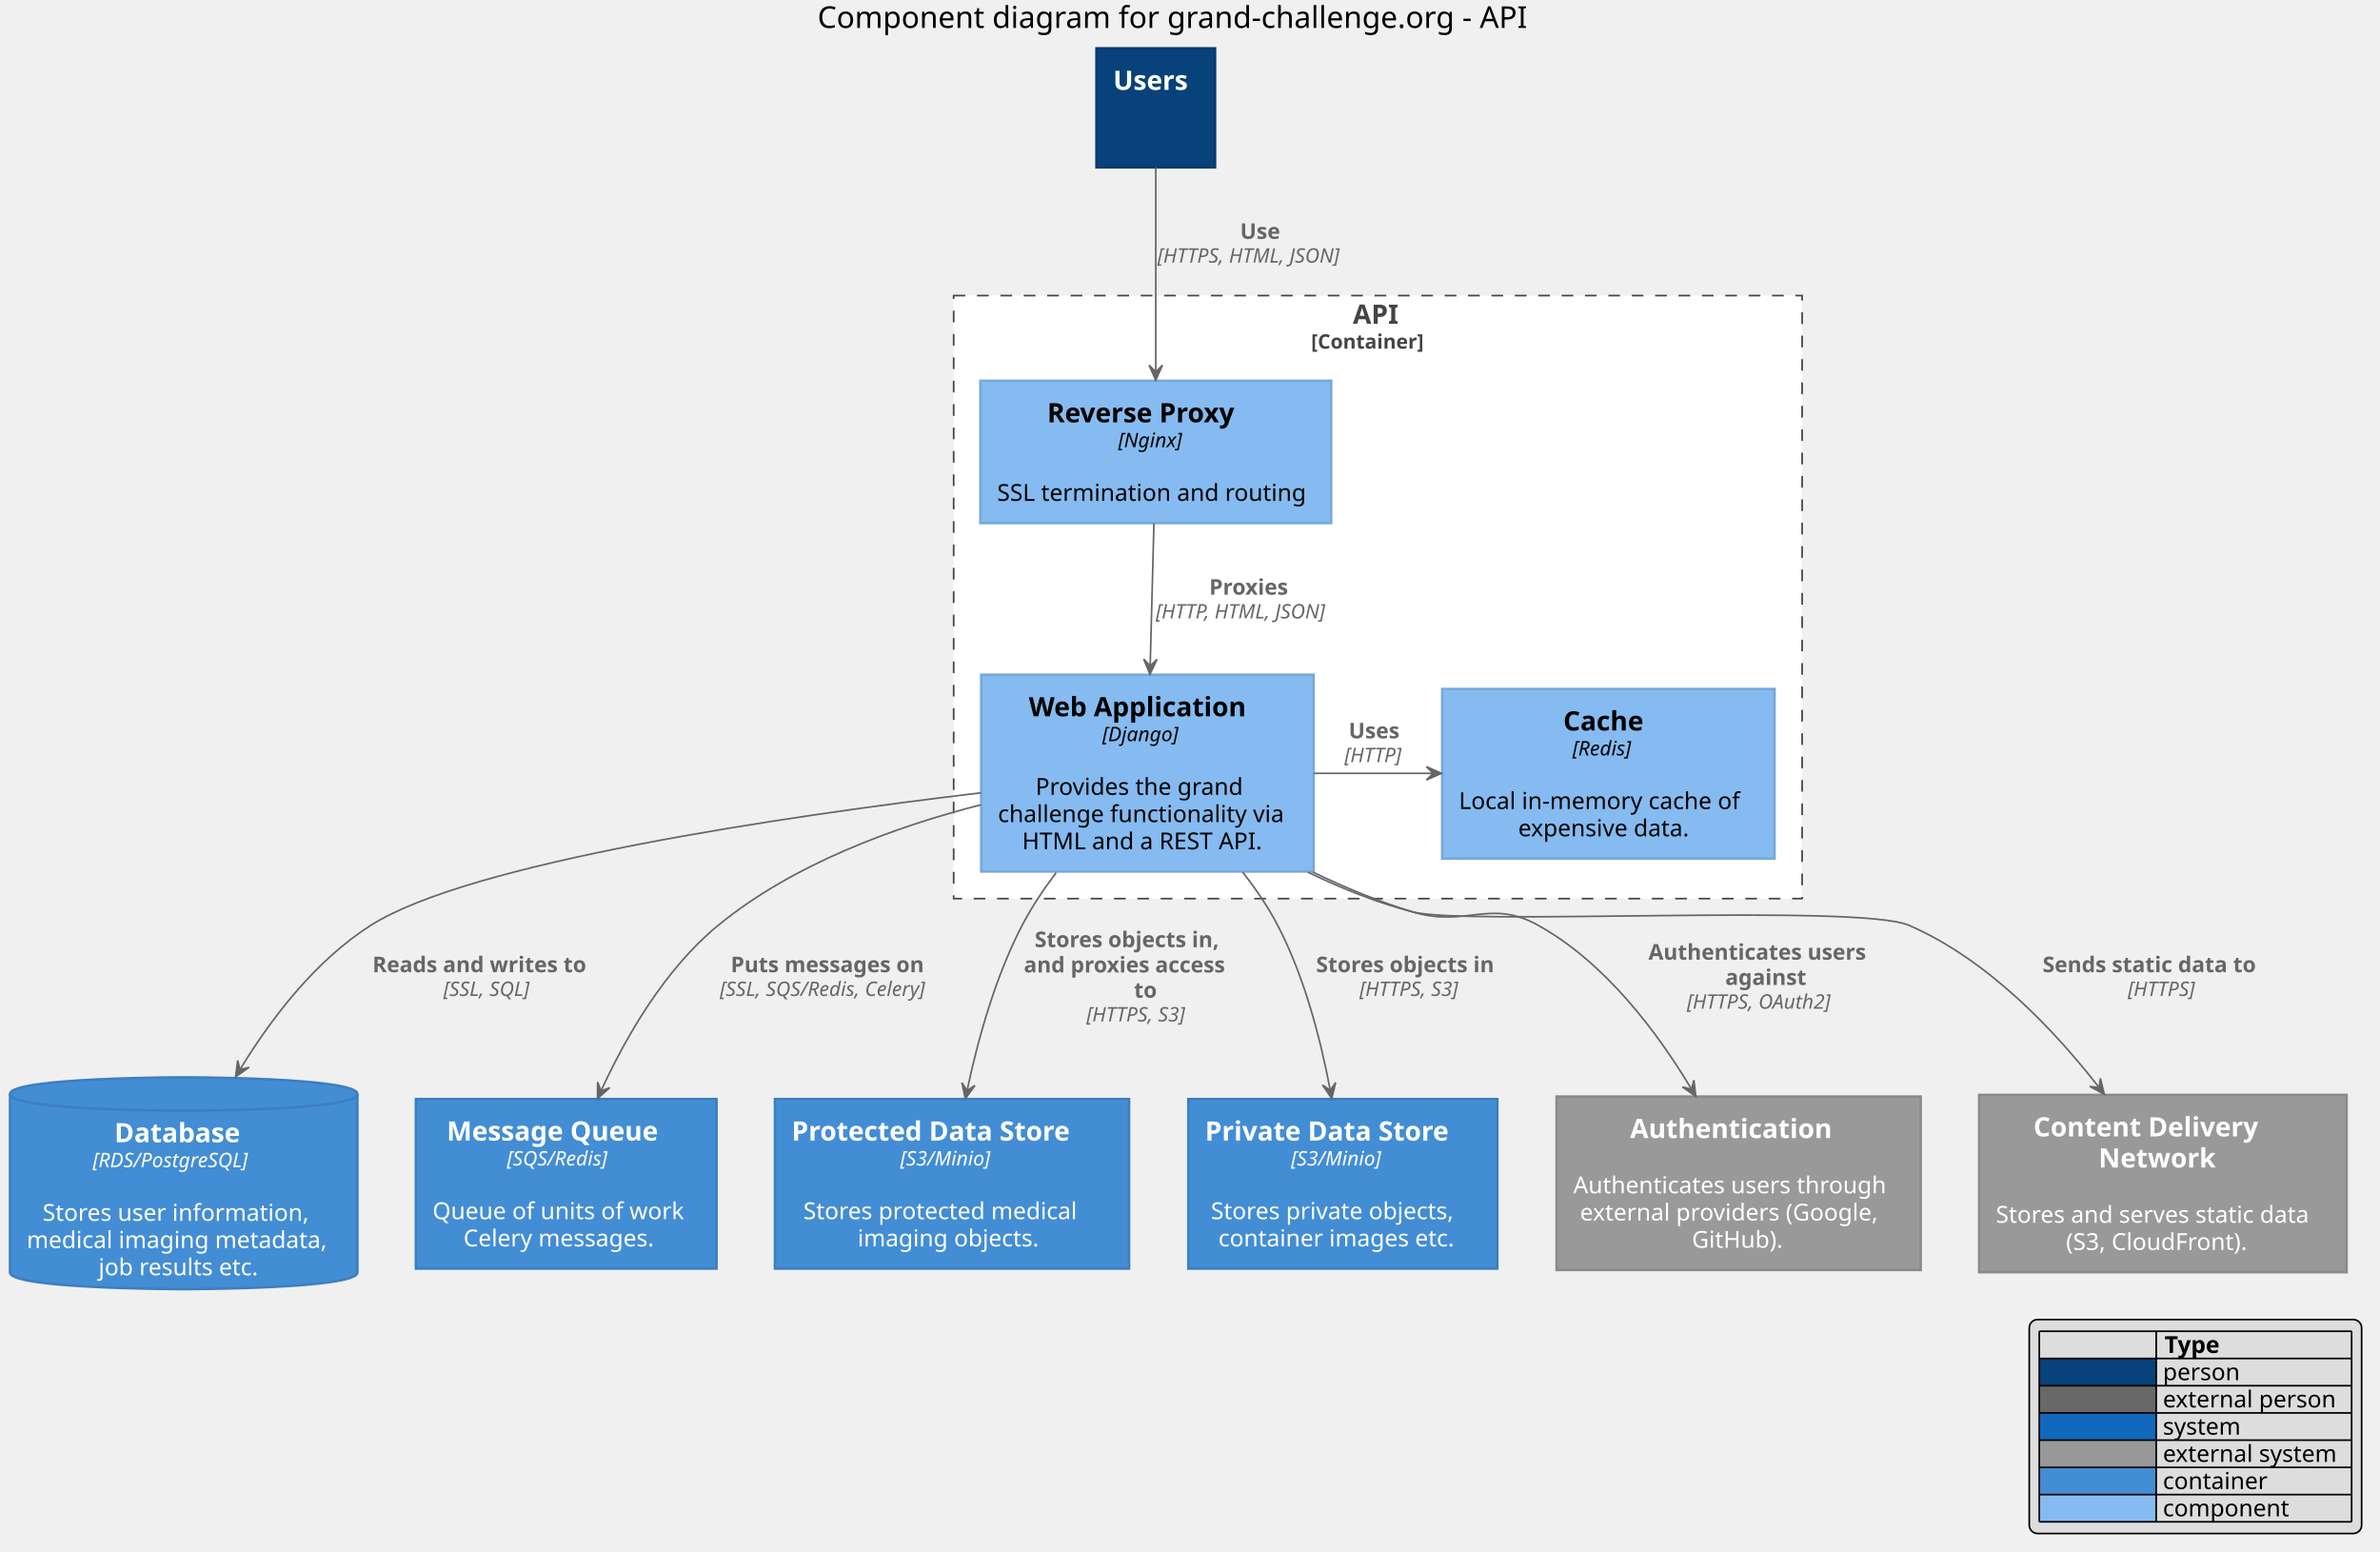
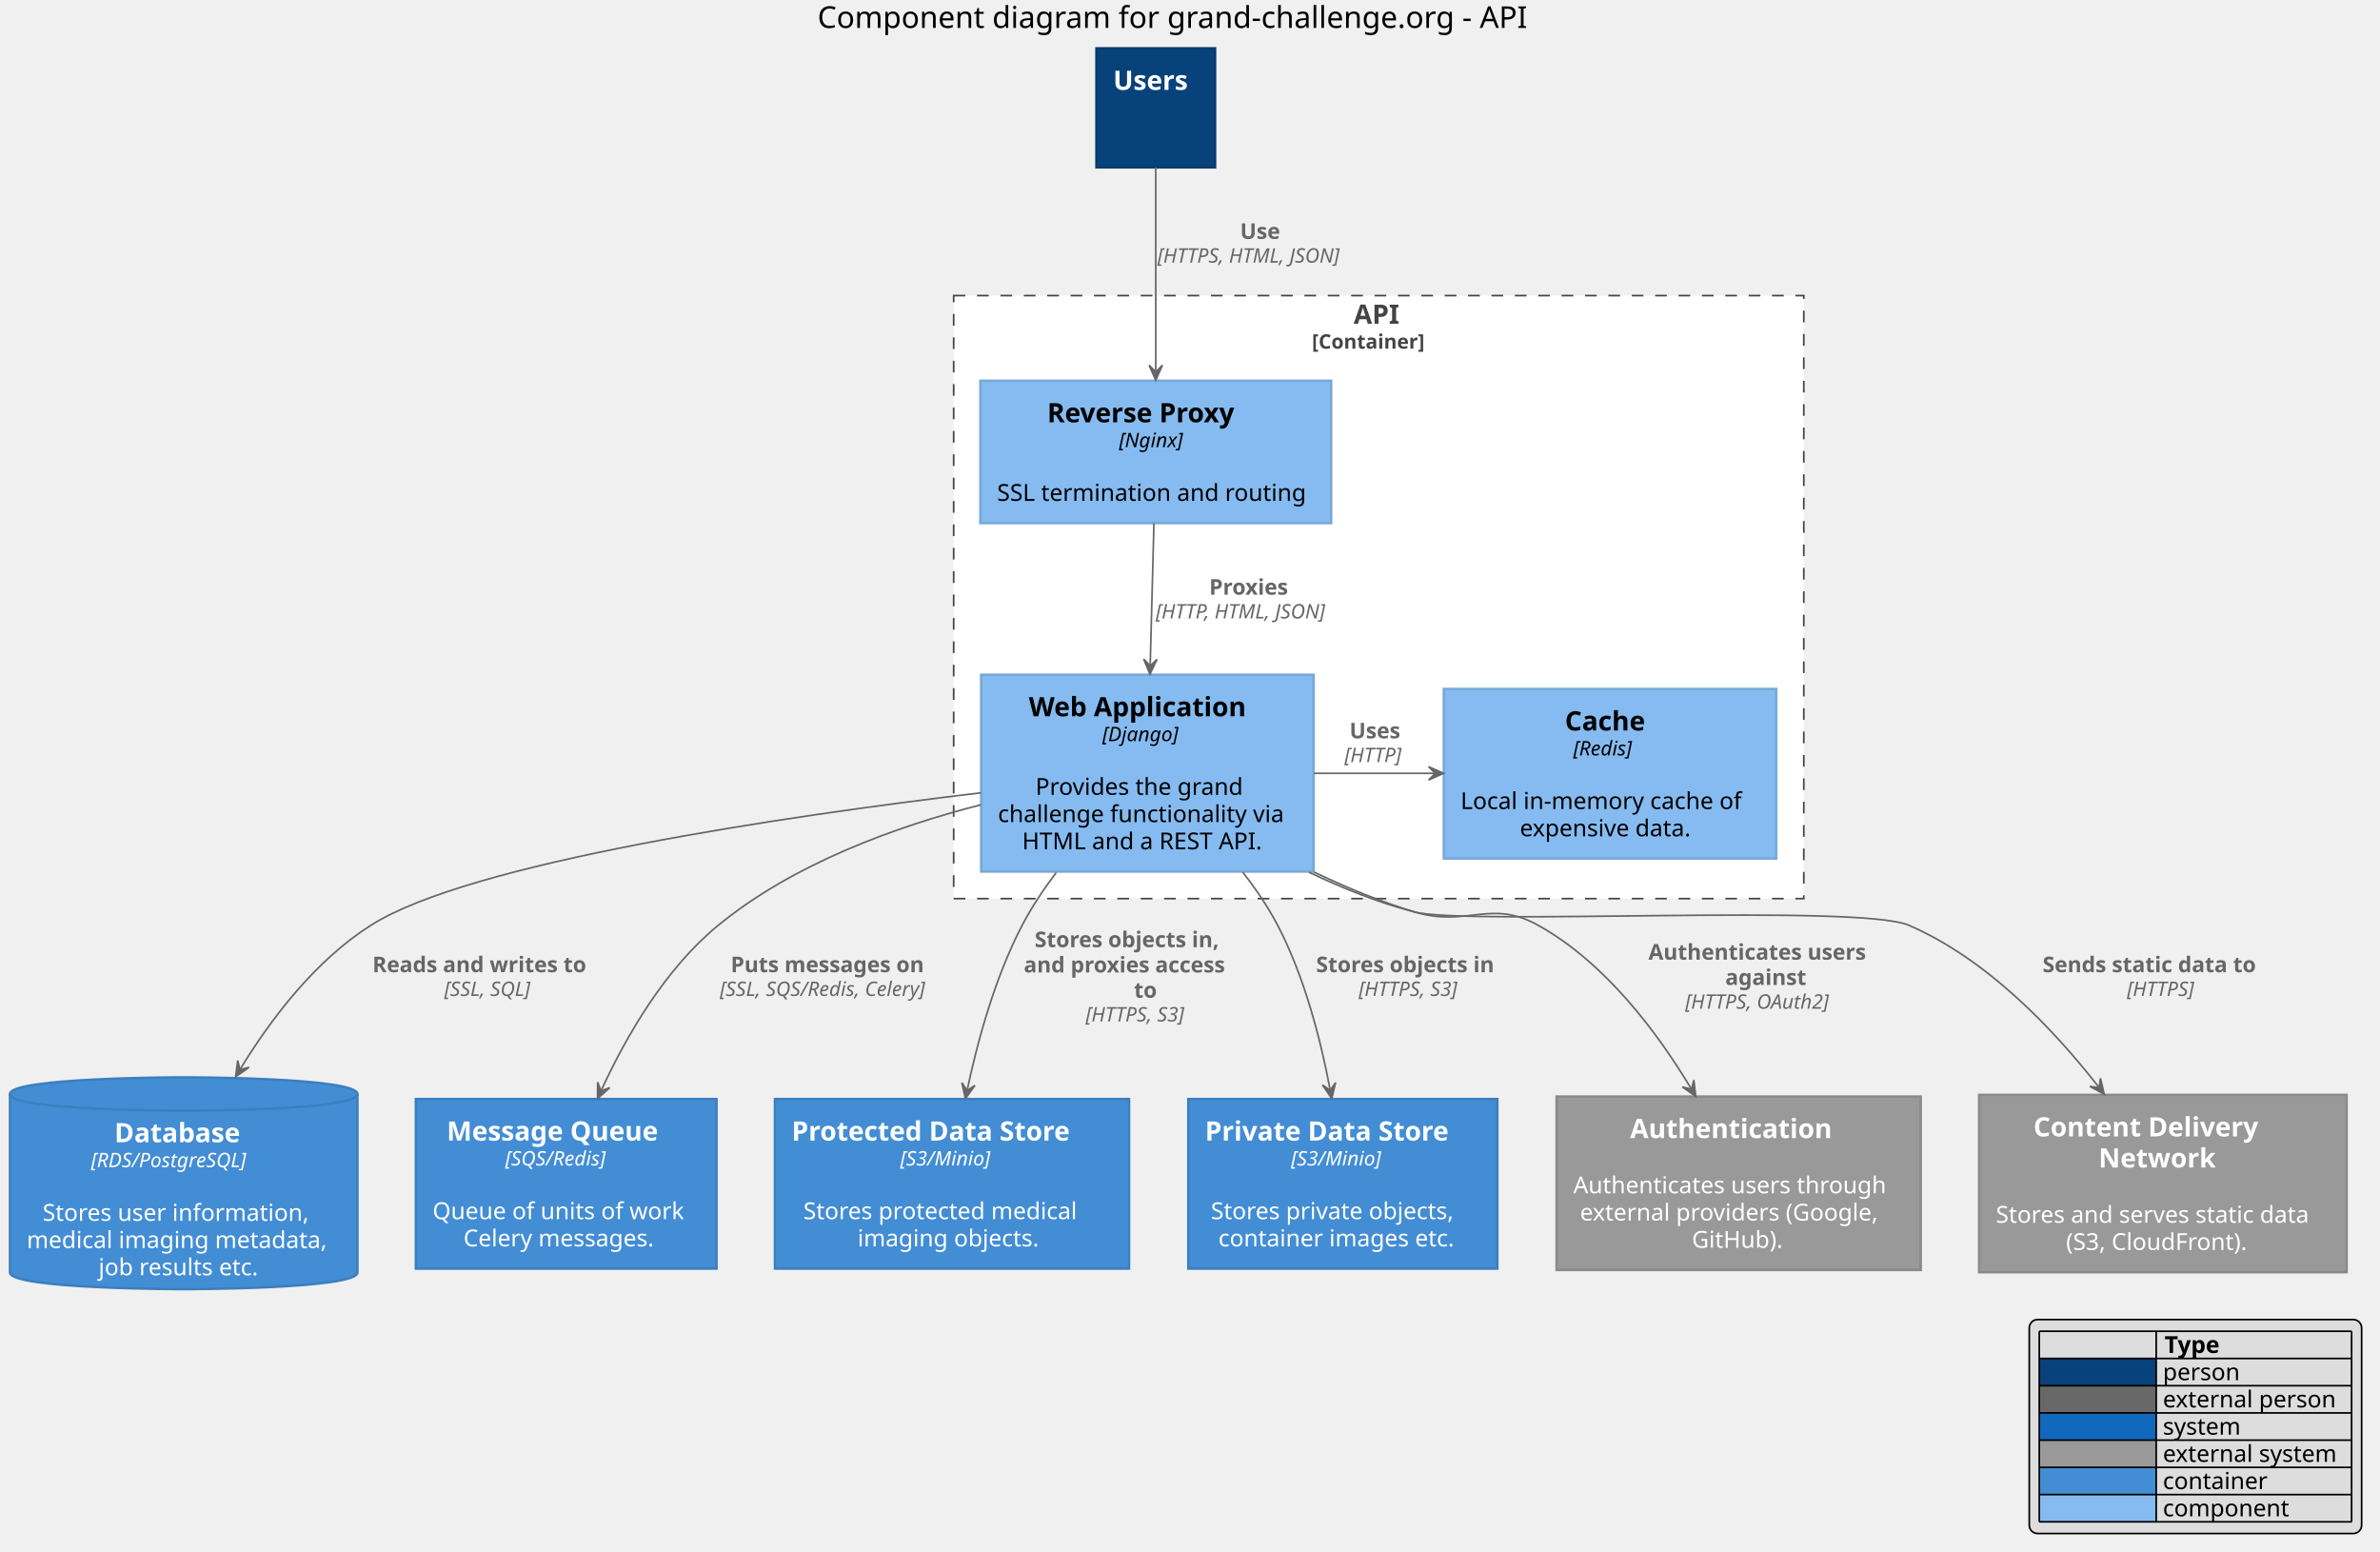
<svg xmlns="http://www.w3.org/2000/svg" contentScriptType="application/ecmascript" contentStyleType="text/css" height="929px" preserveAspectRatio="none" style="width:1425px;height:929px;" version="1.1" viewBox="0 0 1425 929" width="1425px" zoomAndPan="magnify">
  <defs />
  <g>
    <text fill="#000000" font-family="sans-serif" font-size="18" lengthAdjust="spacingAndGlyphs" textLength="444" x="489.5" y="16.708">Component diagram for grand-challenge.org - API</text>
-     <rect fill="#FFFFFF" height="361" style="stroke: #444444; stroke-width: 1.0; stroke-dasharray: 7.0,7.0;" width="508" x="571" y="176.953" />
-     <text fill="#444444" font-family="sans-serif" font-size="16" font-weight="bold" lengthAdjust="spacingAndGlyphs" textLength="30" x="810" y="193.805">API</text>
-     <text fill="#444444" font-family="sans-serif" font-size="12" font-weight="bold" lengthAdjust="spacingAndGlyphs" textLength="80" x="785" y="208.717">[Container]</text>
+     <rect fill="#FFFFFF" height="361" style="stroke: #444444; stroke-width: 1.0; stroke-dasharray: 7.0,7.0;" width="509" x="571" y="176.953" />
+     <text fill="#444444" font-family="sans-serif" font-size="16" font-weight="bold" lengthAdjust="spacingAndGlyphs" textLength="30" x="810.5" y="193.805">API</text>
+     <text fill="#444444" font-family="sans-serif" font-size="12" font-weight="bold" lengthAdjust="spacingAndGlyphs" textLength="80" x="785.5" y="208.717">[Container]</text>
    <rect fill="#85BBF0" height="117.781" style="stroke: #78A8D8; stroke-width: 1.5;" width="199" x="587.5" y="403.953" />
    <text fill="#000000" font-family="sans-serif" font-size="16" font-weight="bold" lengthAdjust="spacingAndGlyphs" textLength="142" x="616" y="428.805">Web Application</text>
    <text fill="#000000" font-family="sans-serif" font-size="12" font-style="italic" lengthAdjust="spacingAndGlyphs" textLength="54" x="660" y="443.717">[Django]</text>
    <text fill="#000000" font-family="sans-serif" font-size="14" lengthAdjust="spacingAndGlyphs" textLength="0" x="689" y="459.542" />
    <text fill="#000000" font-family="sans-serif" font-size="14" lengthAdjust="spacingAndGlyphs" textLength="130" x="620" y="475.839">Provides the grand</text>
    <text fill="#000000" font-family="sans-serif" font-size="14" lengthAdjust="spacingAndGlyphs" textLength="175" x="597.5" y="492.136">challenge functionality via</text>
    <text fill="#000000" font-family="sans-serif" font-size="14" lengthAdjust="spacingAndGlyphs" textLength="150" x="612" y="508.433">HTML and a REST API.</text>
    <rect fill="#85BBF0" height="85.188" style="stroke: #78A8D8; stroke-width: 1.5;" width="210" x="587" y="227.953" />
    <text fill="#000000" font-family="sans-serif" font-size="16" font-weight="bold" lengthAdjust="spacingAndGlyphs" textLength="130" x="627" y="252.805">Reverse Proxy</text>
-     <text fill="#000000" font-family="sans-serif" font-size="12" font-style="italic" lengthAdjust="spacingAndGlyphs" textLength="45" x="669.5" y="267.717">[Nginx]</text>
+     <text fill="#000000" font-family="sans-serif" font-size="12" font-style="italic" lengthAdjust="spacingAndGlyphs" textLength="44" x="670" y="267.717">[Nginx]</text>
    <text fill="#000000" font-family="sans-serif" font-size="14" lengthAdjust="spacingAndGlyphs" textLength="0" x="694" y="283.542" />
    <text fill="#000000" font-family="sans-serif" font-size="14" lengthAdjust="spacingAndGlyphs" textLength="190" x="597" y="299.839">SSL termination and routing</text>
-     <rect fill="#85BBF0" height="101.484" style="stroke: #78A8D8; stroke-width: 1.5;" width="199" x="863.5" y="412.453" />
-     <text fill="#000000" font-family="sans-serif" font-size="16" font-weight="bold" lengthAdjust="spacingAndGlyphs" textLength="54" x="936" y="437.305">Cache</text>
-     <text fill="#000000" font-family="sans-serif" font-size="12" font-style="italic" lengthAdjust="spacingAndGlyphs" textLength="43" x="941.5" y="452.217">[Redis]</text>
-     <text fill="#000000" font-family="sans-serif" font-size="14" lengthAdjust="spacingAndGlyphs" textLength="0" x="965" y="468.042" />
-     <text fill="#000000" font-family="sans-serif" font-size="14" lengthAdjust="spacingAndGlyphs" textLength="175" x="873.5" y="484.339">Local in-memory cache of</text>
-     <text fill="#000000" font-family="sans-serif" font-size="14" lengthAdjust="spacingAndGlyphs" textLength="108" x="909" y="500.636">expensive data.</text>
+     <rect fill="#85BBF0" height="101.484" style="stroke: #78A8D8; stroke-width: 1.5;" width="199" x="864.5" y="412.453" />
+     <text fill="#000000" font-family="sans-serif" font-size="16" font-weight="bold" lengthAdjust="spacingAndGlyphs" textLength="54" x="937" y="437.305">Cache</text>
+     <text fill="#000000" font-family="sans-serif" font-size="12" font-style="italic" lengthAdjust="spacingAndGlyphs" textLength="44" x="942" y="452.217">[Redis]</text>
+     <text fill="#000000" font-family="sans-serif" font-size="14" lengthAdjust="spacingAndGlyphs" textLength="0" x="966" y="468.042" />
+     <text fill="#000000" font-family="sans-serif" font-size="14" lengthAdjust="spacingAndGlyphs" textLength="175" x="874.5" y="484.339">Local in-memory cache of</text>
+     <text fill="#000000" font-family="sans-serif" font-size="14" lengthAdjust="spacingAndGlyphs" textLength="108" x="910" y="500.636">expensive data.</text>
    <rect fill="#08427B" height="71.219" style="stroke: #073B6F; stroke-width: 1.5;" width="71" x="656.5" y="28.953" />
    <text fill="#FFFFFF" font-family="sans-serif" font-size="16" font-weight="bold" lengthAdjust="spacingAndGlyphs" textLength="51" x="666.5" y="53.805">Users</text>
    <text fill="#FFFFFF" font-family="sans-serif" font-size="14" lengthAdjust="spacingAndGlyphs" textLength="0" x="694" y="70.573" />
    <text fill="#FFFFFF" font-family="sans-serif" font-size="14" lengthAdjust="spacingAndGlyphs" textLength="0" x="694" y="86.87" />
    <path d="M6,654.953 C6,644.953 110,644.953 110,644.953 C110,644.953 214,644.953 214,654.953 L214,761.734 C214,771.734 110,771.734 110,771.734 C110,771.734 6,771.734 6,761.734 L6,654.953 " fill="#438DD5" style="stroke: #3C7FC0; stroke-width: 1.5;" />
    <path d="M6,654.953 C6,664.953 110,664.953 110,664.953 C110,664.953 214,664.953 214,654.953 " fill="none" style="stroke: #3C7FC0; stroke-width: 1.5;" />
    <text fill="#FFFFFF" font-family="sans-serif" font-size="16" font-weight="bold" lengthAdjust="spacingAndGlyphs" textLength="83" x="68.5" y="683.805">Database</text>
-     <text fill="#FFFFFF" font-family="sans-serif" font-size="12" font-style="italic" lengthAdjust="spacingAndGlyphs" textLength="109" x="55.5" y="698.717">[RDS/PostgreSQL]</text>
+     <text fill="#FFFFFF" font-family="sans-serif" font-size="12" font-style="italic" lengthAdjust="spacingAndGlyphs" textLength="111" x="54.5" y="698.717">[RDS/PostgreSQL]</text>
    <text fill="#FFFFFF" font-family="sans-serif" font-size="14" lengthAdjust="spacingAndGlyphs" textLength="0" x="112" y="714.542" />
    <text fill="#FFFFFF" font-family="sans-serif" font-size="14" lengthAdjust="spacingAndGlyphs" textLength="165" x="25.5" y="730.839">Stores user information,</text>
    <text fill="#FFFFFF" font-family="sans-serif" font-size="14" lengthAdjust="spacingAndGlyphs" textLength="184" x="16" y="747.136">medical imaging metadata,</text>
    <text fill="#FFFFFF" font-family="sans-serif" font-size="14" lengthAdjust="spacingAndGlyphs" textLength="102" x="59" y="763.433">job results etc.</text>
    <rect fill="#438DD5" height="101.484" style="stroke: #3C7FC0; stroke-width: 1.5;" width="180" x="249" y="657.953" />
    <text fill="#FFFFFF" font-family="sans-serif" font-size="16" font-weight="bold" lengthAdjust="spacingAndGlyphs" textLength="143" x="267.5" y="682.805">Message Queue</text>
-     <text fill="#FFFFFF" font-family="sans-serif" font-size="12" font-style="italic" lengthAdjust="spacingAndGlyphs" textLength="71" x="303.5" y="697.717">[SQS/Redis]</text>
+     <text fill="#FFFFFF" font-family="sans-serif" font-size="12" font-style="italic" lengthAdjust="spacingAndGlyphs" textLength="73" x="302.5" y="697.717">[SQS/Redis]</text>
    <text fill="#FFFFFF" font-family="sans-serif" font-size="14" lengthAdjust="spacingAndGlyphs" textLength="0" x="341" y="713.542" />
    <text fill="#FFFFFF" font-family="sans-serif" font-size="14" lengthAdjust="spacingAndGlyphs" textLength="156" x="259" y="729.839">Queue of units of work</text>
    <text fill="#FFFFFF" font-family="sans-serif" font-size="14" lengthAdjust="spacingAndGlyphs" textLength="123" x="277.5" y="746.136">Celery messages.</text>
    <rect fill="#438DD5" height="101.484" style="stroke: #3C7FC0; stroke-width: 1.5;" width="212" x="464" y="657.953" />
    <text fill="#FFFFFF" font-family="sans-serif" font-size="16" font-weight="bold" lengthAdjust="spacingAndGlyphs" textLength="192" x="474" y="682.805">Protected Data Store</text>
    <text fill="#FFFFFF" font-family="sans-serif" font-size="12" font-style="italic" lengthAdjust="spacingAndGlyphs" textLength="62" x="539" y="697.717">[S3/Minio]</text>
    <text fill="#FFFFFF" font-family="sans-serif" font-size="14" lengthAdjust="spacingAndGlyphs" textLength="0" x="572" y="713.542" />
    <text fill="#FFFFFF" font-family="sans-serif" font-size="14" lengthAdjust="spacingAndGlyphs" textLength="174" x="481" y="729.839">Stores protected medical</text>
    <text fill="#FFFFFF" font-family="sans-serif" font-size="14" lengthAdjust="spacingAndGlyphs" textLength="113" x="513.5" y="746.136">imaging objects.</text>
    <rect fill="#438DD5" height="101.484" style="stroke: #3C7FC0; stroke-width: 1.5;" width="185" x="711.5" y="657.953" />
    <text fill="#FFFFFF" font-family="sans-serif" font-size="16" font-weight="bold" lengthAdjust="spacingAndGlyphs" textLength="165" x="721.5" y="682.805">Private Data Store</text>
    <text fill="#FFFFFF" font-family="sans-serif" font-size="12" font-style="italic" lengthAdjust="spacingAndGlyphs" textLength="62" x="773" y="697.717">[S3/Minio]</text>
    <text fill="#FFFFFF" font-family="sans-serif" font-size="14" lengthAdjust="spacingAndGlyphs" textLength="0" x="806" y="713.542" />
    <text fill="#FFFFFF" font-family="sans-serif" font-size="14" lengthAdjust="spacingAndGlyphs" textLength="154" x="725" y="729.839">Stores private objects,</text>
    <text fill="#FFFFFF" font-family="sans-serif" font-size="14" lengthAdjust="spacingAndGlyphs" textLength="149" x="729.5" y="746.136">container images etc.</text>
    <rect fill="#999999" height="103.812" style="stroke: #8A8A8A; stroke-width: 1.5;" width="218" x="932" y="656.453" />
    <text fill="#FFFFFF" font-family="sans-serif" font-size="16" font-weight="bold" lengthAdjust="spacingAndGlyphs" textLength="130" x="976" y="681.305">Authentication</text>
    <text fill="#FFFFFF" font-family="sans-serif" font-size="14" lengthAdjust="spacingAndGlyphs" textLength="0" x="1043" y="698.073" />
    <text fill="#FFFFFF" font-family="sans-serif" font-size="14" lengthAdjust="spacingAndGlyphs" textLength="198" x="942" y="714.37">Authenticates users through</text>
    <text fill="#FFFFFF" font-family="sans-serif" font-size="14" lengthAdjust="spacingAndGlyphs" textLength="186" x="946" y="730.667">external providers (Google,</text>
    <text fill="#FFFFFF" font-family="sans-serif" font-size="14" lengthAdjust="spacingAndGlyphs" textLength="56" x="1013" y="746.964">GitHub).</text>
    <rect fill="#999999" height="106.141" style="stroke: #8A8A8A; stroke-width: 1.5;" width="220" x="1185" y="655.453" />
    <text fill="#FFFFFF" font-family="sans-serif" font-size="16" font-weight="bold" lengthAdjust="spacingAndGlyphs" textLength="149" x="1217.5" y="680.305">Content Delivery</text>
    <text fill="#FFFFFF" font-family="sans-serif" font-size="16" font-weight="bold" lengthAdjust="spacingAndGlyphs" textLength="77" x="1256.5" y="698.93">Network</text>
    <text fill="#FFFFFF" font-family="sans-serif" font-size="14" lengthAdjust="spacingAndGlyphs" textLength="0" x="1297" y="715.698" />
    <text fill="#FFFFFF" font-family="sans-serif" font-size="14" lengthAdjust="spacingAndGlyphs" textLength="200" x="1195" y="731.995">Stores and serves static data</text>
    <text fill="#FFFFFF" font-family="sans-serif" font-size="14" lengthAdjust="spacingAndGlyphs" textLength="116" x="1237" y="748.292">(S3, CloudFront).</text>
    <path d="M692,100.063 C692,133.643 692,184.883 692,222.213 " fill="none" id="users-&gt;nginx" style="stroke: #666666; stroke-width: 1.0;" />
    <polygon fill="#666666" points="692,227.613,696,218.613,692,222.613,688,218.613,692,227.613" style="stroke: #666666; stroke-width: 1.0;" />
    <text fill="#666666" font-family="sans-serif" font-size="13" font-weight="bold" lengthAdjust="spacingAndGlyphs" textLength="27" x="742.5" y="143.02">Use</text>
    <text fill="#666666" font-family="sans-serif" font-size="12" font-style="italic" lengthAdjust="spacingAndGlyphs" textLength="126" x="693" y="157.225">[HTTPS, HTML, JSON]</text>
-     <path d="M786,522.063 C805.37,531.383 825.92,539.933 846,545.953 C878.11,555.573 891.69,537.683 921,553.953 C960.91,576.103 992.09,617.553 1012.65,651.803 " fill="none" id="gc_web_app-&gt;oauth" style="stroke: #666666; stroke-width: 1.0;" />
-     <polygon fill="#666666" points="1015.35,656.373,1014.188,646.593,1012.794,652.076,1007.312,650.682,1015.35,656.373" style="stroke: #666666; stroke-width: 1.0;" />
+     <path d="M786.66,522.033 C806.15,531.363 826.81,539.913 847,545.953 C878.69,555.433 892.09,537.873 921,553.953 C960.89,576.133 992.07,617.583 1012.64,651.823 " fill="none" id="gc_web_app-&gt;oauth" style="stroke: #666666; stroke-width: 1.0;" />
+     <polygon fill="#666666" points="1015.34,656.383,1014.178,646.603,1012.784,652.086,1007.302,650.692,1015.34,656.383" style="stroke: #666666; stroke-width: 1.0;" />
    <text fill="#666666" font-family="sans-serif" font-size="13" font-weight="bold" lengthAdjust="spacingAndGlyphs" textLength="147" x="987" y="574.52">Authenticates users</text>
    <text fill="#666666" font-family="sans-serif" font-size="13" font-weight="bold" lengthAdjust="spacingAndGlyphs" textLength="55" x="1033" y="589.653">against</text>
-     <text fill="#666666" font-family="sans-serif" font-size="12" font-style="italic" lengthAdjust="spacingAndGlyphs" textLength="101" x="1010" y="603.857">[HTTPS, OAuth2]</text>
-     <path d="M783.06,522.133 C803.21,531.833 824.79,540.503 846,545.953 C877.97,554.173 1112.71,540.833 1143,553.953 C1189.63,574.143 1229.48,615.963 1256.66,650.853 " fill="none" id="gc_web_app-&gt;cdn" style="stroke: #666666; stroke-width: 1.0;" />
-     <polygon fill="#666666" points="1259.92,655.073,1257.583,645.505,1256.863,651.116,1251.252,650.396,1259.92,655.073" style="stroke: #666666; stroke-width: 1.0;" />
+     <text fill="#666666" font-family="sans-serif" font-size="12" font-style="italic" lengthAdjust="spacingAndGlyphs" textLength="103" x="1009" y="603.857">[HTTPS, OAuth2]</text>
+     <path d="M783.7,522.133 C803.97,531.833 825.68,540.503 847,545.953 C878.88,554.103 1112.81,540.883 1143,553.953 C1189.63,574.143 1229.48,615.963 1256.66,650.853 " fill="none" id="gc_web_app-&gt;cdn" style="stroke: #666666; stroke-width: 1.0;" />
+     <polygon fill="#666666" points="1259.92,655.073,1257.605,645.5,1256.872,651.11,1251.263,650.377,1259.92,655.073" style="stroke: #666666; stroke-width: 1.0;" />
    <text fill="#666666" font-family="sans-serif" font-size="13" font-weight="bold" lengthAdjust="spacingAndGlyphs" textLength="150" x="1223" y="582.02">Sends static data to</text>
-     <text fill="#666666" font-family="sans-serif" font-size="12" font-style="italic" lengthAdjust="spacingAndGlyphs" textLength="48" x="1274" y="596.225">[HTTPS]</text>
+     <text fill="#666666" font-family="sans-serif" font-size="12" font-style="italic" lengthAdjust="spacingAndGlyphs" textLength="49" x="1273.5" y="596.225">[HTTPS]</text>
    <path d="M587.4,474.603 C469.43,488.683 281.43,516.203 222,553.953 C189.09,574.853 162.69,609.173 143.81,640.063 " fill="none" id="gc_web_app-&gt;postgres" style="stroke: #666666; stroke-width: 1.0;" />
    <polygon fill="#666666" points="141.08,644.603,149.154,638.963,143.663,640.322,142.304,634.831,141.08,644.603" style="stroke: #666666; stroke-width: 1.0;" />
    <text fill="#666666" font-family="sans-serif" font-size="13" font-weight="bold" lengthAdjust="spacingAndGlyphs" textLength="149" x="223" y="582.02">Reads and writes to</text>
-     <text fill="#666666" font-family="sans-serif" font-size="12" font-style="italic" lengthAdjust="spacingAndGlyphs" textLength="64" x="265.5" y="596.225">[SSL, SQL]</text>
+     <text fill="#666666" font-family="sans-serif" font-size="12" font-style="italic" lengthAdjust="spacingAndGlyphs" textLength="63" x="266" y="596.225">[SSL, SQL]</text>
    <path d="M632.36,522.413 C624.76,532.443 617.65,543.133 612,553.953 C595.93,584.753 585.52,622.323 579.08,652.583 " fill="none" id="gc_web_app-&gt;protected_s3" style="stroke: #666666; stroke-width: 1.0;" />
    <polygon fill="#666666" points="578,657.763,583.741,649.761,579.014,652.867,575.907,648.139,578,657.763" style="stroke: #666666; stroke-width: 1.0;" />
    <text fill="#666666" font-family="sans-serif" font-size="13" font-weight="bold" lengthAdjust="spacingAndGlyphs" textLength="129" x="619.5" y="567.02">Stores objects in,</text>
    <text fill="#666666" font-family="sans-serif" font-size="13" font-weight="bold" lengthAdjust="spacingAndGlyphs" textLength="142" x="613" y="582.153">and proxies access</text>
    <text fill="#666666" font-family="sans-serif" font-size="13" font-weight="bold" lengthAdjust="spacingAndGlyphs" textLength="15" x="679" y="597.286">to</text>
-     <text fill="#666666" font-family="sans-serif" font-size="12" font-style="italic" lengthAdjust="spacingAndGlyphs" textLength="72" x="650.5" y="611.49">[HTTPS, S3]</text>
+     <text fill="#666666" font-family="sans-serif" font-size="12" font-style="italic" lengthAdjust="spacingAndGlyphs" textLength="73" x="650" y="611.49">[HTTPS, S3]</text>
    <path d="M744.05,522.103 C751.92,532.173 759.26,542.953 765,553.953 C781.01,584.593 790.7,622.163 796.42,652.463 " fill="none" id="gc_web_app-&gt;private_s3" style="stroke: #666666; stroke-width: 1.0;" />
    <polygon fill="#666666" points="797.37,657.643,799.688,648.071,796.472,652.725,791.818,649.508,797.37,657.643" style="stroke: #666666; stroke-width: 1.0;" />
    <text fill="#666666" font-family="sans-serif" font-size="13" font-weight="bold" lengthAdjust="spacingAndGlyphs" textLength="124" x="788" y="582.02">Stores objects in</text>
-     <text fill="#666666" font-family="sans-serif" font-size="12" font-style="italic" lengthAdjust="spacingAndGlyphs" textLength="72" x="814" y="596.225">[HTTPS, S3]</text>
+     <text fill="#666666" font-family="sans-serif" font-size="12" font-style="italic" lengthAdjust="spacingAndGlyphs" textLength="73" x="813.5" y="596.225">[HTTPS, S3]</text>
    <path d="M587.4,481.753 C536.07,494.893 474.98,517.103 430,553.953 C398.25,579.963 374.99,620.163 359.93,652.893 " fill="none" id="gc_web_app-&gt;message_queue" style="stroke: #666666; stroke-width: 1.0;" />
    <polygon fill="#666666" points="357.77,657.673,365.119,651.116,359.827,653.116,357.827,647.824,357.77,657.673" style="stroke: #666666; stroke-width: 1.0;" />
    <text fill="#666666" font-family="sans-serif" font-size="13" font-weight="bold" lengthAdjust="spacingAndGlyphs" textLength="136" x="437.5" y="582.02">Puts messages on</text>
    <text fill="#666666" font-family="sans-serif" font-size="12" font-style="italic" lengthAdjust="spacingAndGlyphs" textLength="149" x="431" y="596.225">[SSL, SQS/Redis, Celery]</text>
-     <path d="M786.64,462.953 C809.75,462.953 834.43,462.953 857.77,462.953 " fill="none" id="gc_web_app-&gt;redis" style="stroke: #666666; stroke-width: 1.0;" />
-     <polygon fill="#666666" points="863.04,462.953,854.04,458.953,858.04,462.953,854.04,466.953,863.04,462.953" style="stroke: #666666; stroke-width: 1.0;" />
-     <text fill="#666666" font-family="sans-serif" font-size="13" font-weight="bold" lengthAdjust="spacingAndGlyphs" textLength="35" x="807.5" y="442.02">Uses</text>
-     <text fill="#666666" font-family="sans-serif" font-size="12" font-style="italic" lengthAdjust="spacingAndGlyphs" textLength="40" x="805" y="456.225">[HTTP]</text>
+     <path d="M786.61,462.953 C810.22,462.953 835.46,462.953 859.28,462.953 " fill="none" id="gc_web_app-&gt;redis" style="stroke: #666666; stroke-width: 1.0;" />
+     <polygon fill="#666666" points="864.34,462.953,855.34,458.953,859.34,462.953,855.34,466.953,864.34,462.953" style="stroke: #666666; stroke-width: 1.0;" />
+     <text fill="#666666" font-family="sans-serif" font-size="13" font-weight="bold" lengthAdjust="spacingAndGlyphs" textLength="35" x="808" y="442.02">Uses</text>
+     <text fill="#666666" font-family="sans-serif" font-size="12" font-style="italic" lengthAdjust="spacingAndGlyphs" textLength="41" x="805" y="456.225">[HTTP]</text>
    <path d="M690.9,313.263 C690.25,338.213 689.4,370.393 688.67,398.443 " fill="none" id="nginx-&gt;gc_web_app" style="stroke: #666666; stroke-width: 1.0;" />
    <polygon fill="#666666" points="688.53,403.623,692.76,394.729,688.659,398.625,684.763,394.523,688.53,403.623" style="stroke: #666666; stroke-width: 1.0;" />
    <text fill="#666666" font-family="sans-serif" font-size="13" font-weight="bold" lengthAdjust="spacingAndGlyphs" textLength="54" x="724" y="356.02">Proxies</text>
    <text fill="#666666" font-family="sans-serif" font-size="12" font-style="italic" lengthAdjust="spacingAndGlyphs" textLength="118" x="692" y="370.225">[HTTP, HTML, JSON]</text>
    <rect fill="#DDDDDD" height="128.078" rx="5" ry="5" style="stroke: #000000; stroke-width: 1.0;" width="199" x="1215" y="789.953" />
    <text fill="#000000" font-family="sans-serif" font-size="14" font-weight="bold" lengthAdjust="spacingAndGlyphs" textLength="0" x="1291" y="809.948" />
    <text fill="#000000" font-family="sans-serif" font-size="14" font-weight="bold" lengthAdjust="spacingAndGlyphs" textLength="39" x="1296" y="809.948">Type</text>
    <rect fill="#08427B" height="16.297" style="stroke: none; stroke-width: 1.0;" width="70" x="1221" y="813.25" />
    <text fill="#000000" font-family="sans-serif" font-size="14" lengthAdjust="spacingAndGlyphs" textLength="0" x="1245" y="826.245" />
    <text fill="#000000" font-family="sans-serif" font-size="14" lengthAdjust="spacingAndGlyphs" textLength="49" x="1295" y="826.245">person</text>
    <rect fill="#686868" height="16.297" style="stroke: none; stroke-width: 1.0;" width="70" x="1221" y="829.547" />
    <text fill="#000000" font-family="sans-serif" font-size="14" lengthAdjust="spacingAndGlyphs" textLength="0" x="1245" y="842.542" />
    <text fill="#000000" font-family="sans-serif" font-size="14" lengthAdjust="spacingAndGlyphs" textLength="108" x="1295" y="842.542">external person</text>
    <rect fill="#1168BD" height="16.297" style="stroke: none; stroke-width: 1.0;" width="70" x="1221" y="845.844" />
    <text fill="#000000" font-family="sans-serif" font-size="14" lengthAdjust="spacingAndGlyphs" textLength="0" x="1233" y="858.839" />
    <text fill="#000000" font-family="sans-serif" font-size="14" lengthAdjust="spacingAndGlyphs" textLength="50" x="1295" y="858.839">system</text>
    <rect fill="#999999" height="16.297" style="stroke: none; stroke-width: 1.0;" width="70" x="1221" y="862.141" />
    <text fill="#000000" font-family="sans-serif" font-size="14" lengthAdjust="spacingAndGlyphs" textLength="0" x="1245" y="875.136" />
    <text fill="#000000" font-family="sans-serif" font-size="14" lengthAdjust="spacingAndGlyphs" textLength="109" x="1295" y="875.136">external system</text>
    <rect fill="#438DD5" height="16.297" style="stroke: none; stroke-width: 1.0;" width="70" x="1221" y="878.438" />
    <text fill="#000000" font-family="sans-serif" font-size="14" lengthAdjust="spacingAndGlyphs" textLength="0" x="1233" y="891.433" />
    <text fill="#000000" font-family="sans-serif" font-size="14" lengthAdjust="spacingAndGlyphs" textLength="65" x="1295" y="891.433">container</text>
    <rect fill="#85BBF0" height="16.297" style="stroke: none; stroke-width: 1.0;" width="70" x="1221" y="894.734" />
    <text fill="#000000" font-family="sans-serif" font-size="14" lengthAdjust="spacingAndGlyphs" textLength="0" x="1233" y="907.73" />
    <text fill="#000000" font-family="sans-serif" font-size="14" lengthAdjust="spacingAndGlyphs" textLength="80" x="1295" y="907.73">component</text>
    <line style="stroke: #000000; stroke-width: 1.0;" x1="1221" x2="1408" y1="796.953" y2="796.953" />
    <line style="stroke: #000000; stroke-width: 1.0;" x1="1221" x2="1408" y1="813.25" y2="813.25" />
    <line style="stroke: #000000; stroke-width: 1.0;" x1="1221" x2="1408" y1="829.547" y2="829.547" />
    <line style="stroke: #000000; stroke-width: 1.0;" x1="1221" x2="1408" y1="845.844" y2="845.844" />
    <line style="stroke: #000000; stroke-width: 1.0;" x1="1221" x2="1408" y1="862.141" y2="862.141" />
    <line style="stroke: #000000; stroke-width: 1.0;" x1="1221" x2="1408" y1="878.438" y2="878.438" />
    <line style="stroke: #000000; stroke-width: 1.0;" x1="1221" x2="1408" y1="894.734" y2="894.734" />
    <line style="stroke: #000000; stroke-width: 1.0;" x1="1221" x2="1408" y1="911.031" y2="911.031" />
    <line style="stroke: #000000; stroke-width: 1.0;" x1="1221" x2="1221" y1="796.953" y2="911.031" />
    <line style="stroke: #000000; stroke-width: 1.0;" x1="1291" x2="1291" y1="796.953" y2="911.031" />
    <line style="stroke: #000000; stroke-width: 1.0;" x1="1408" x2="1408" y1="796.953" y2="911.031" />
  </g>
</svg>
